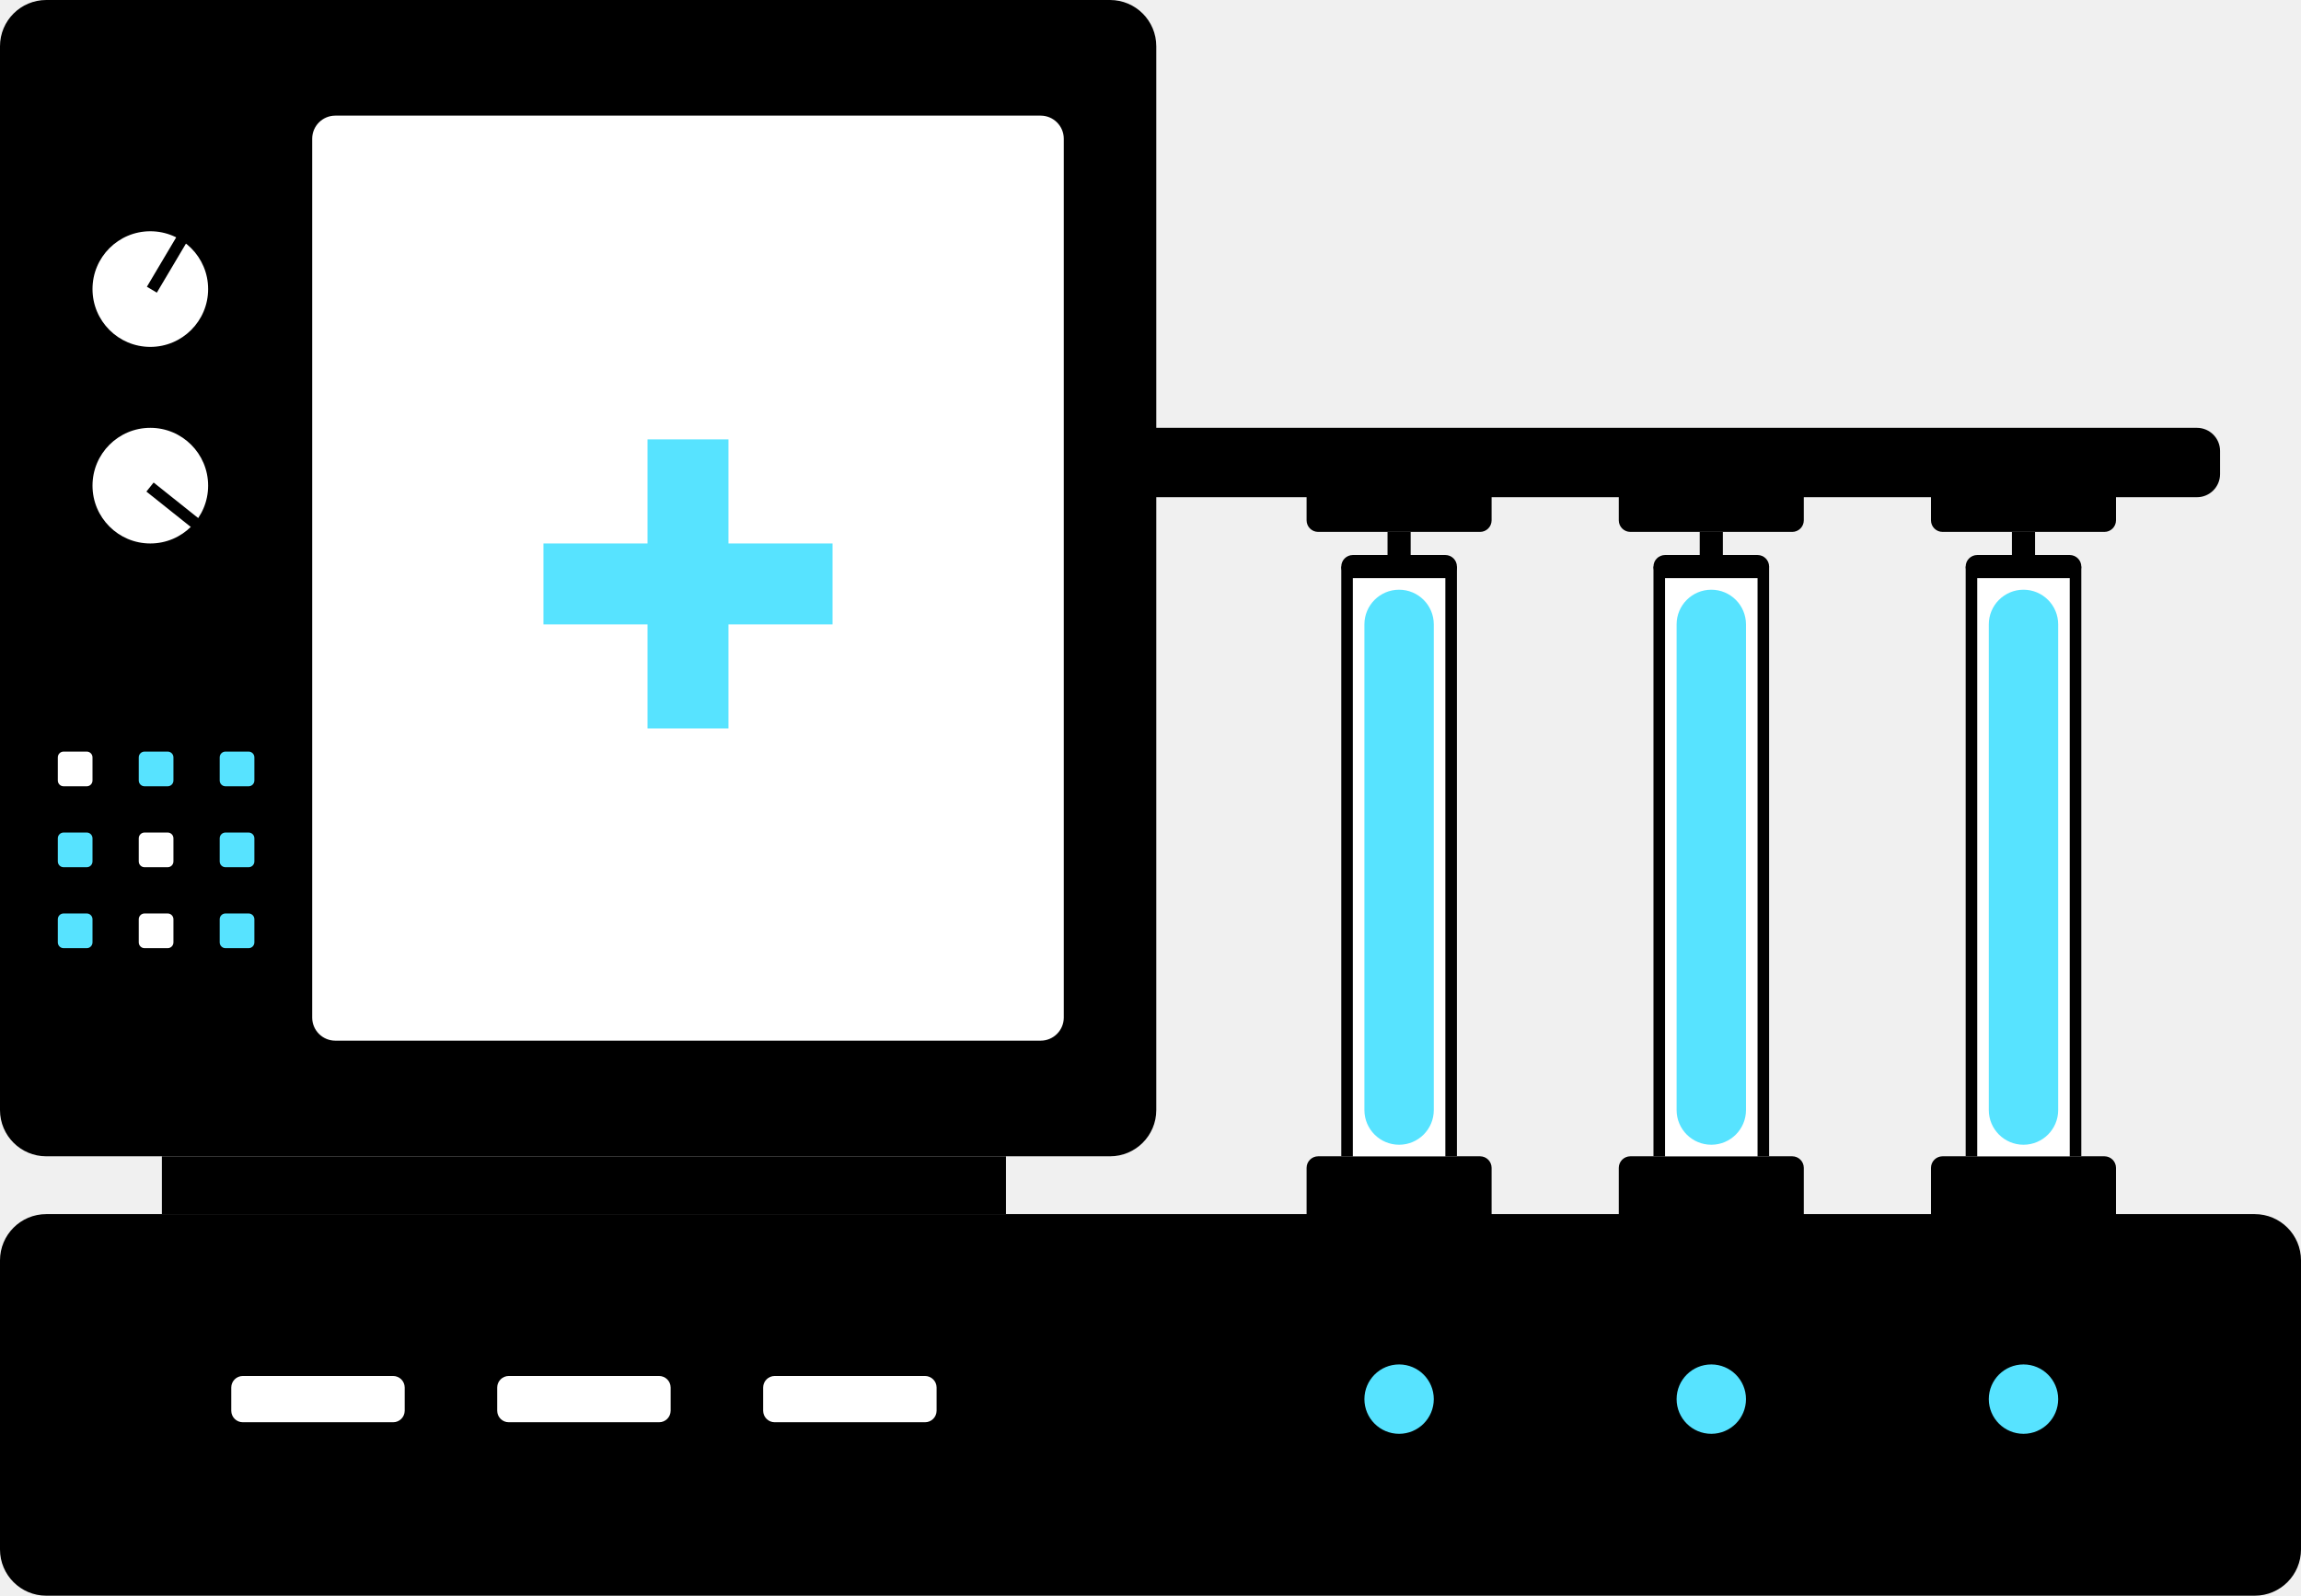
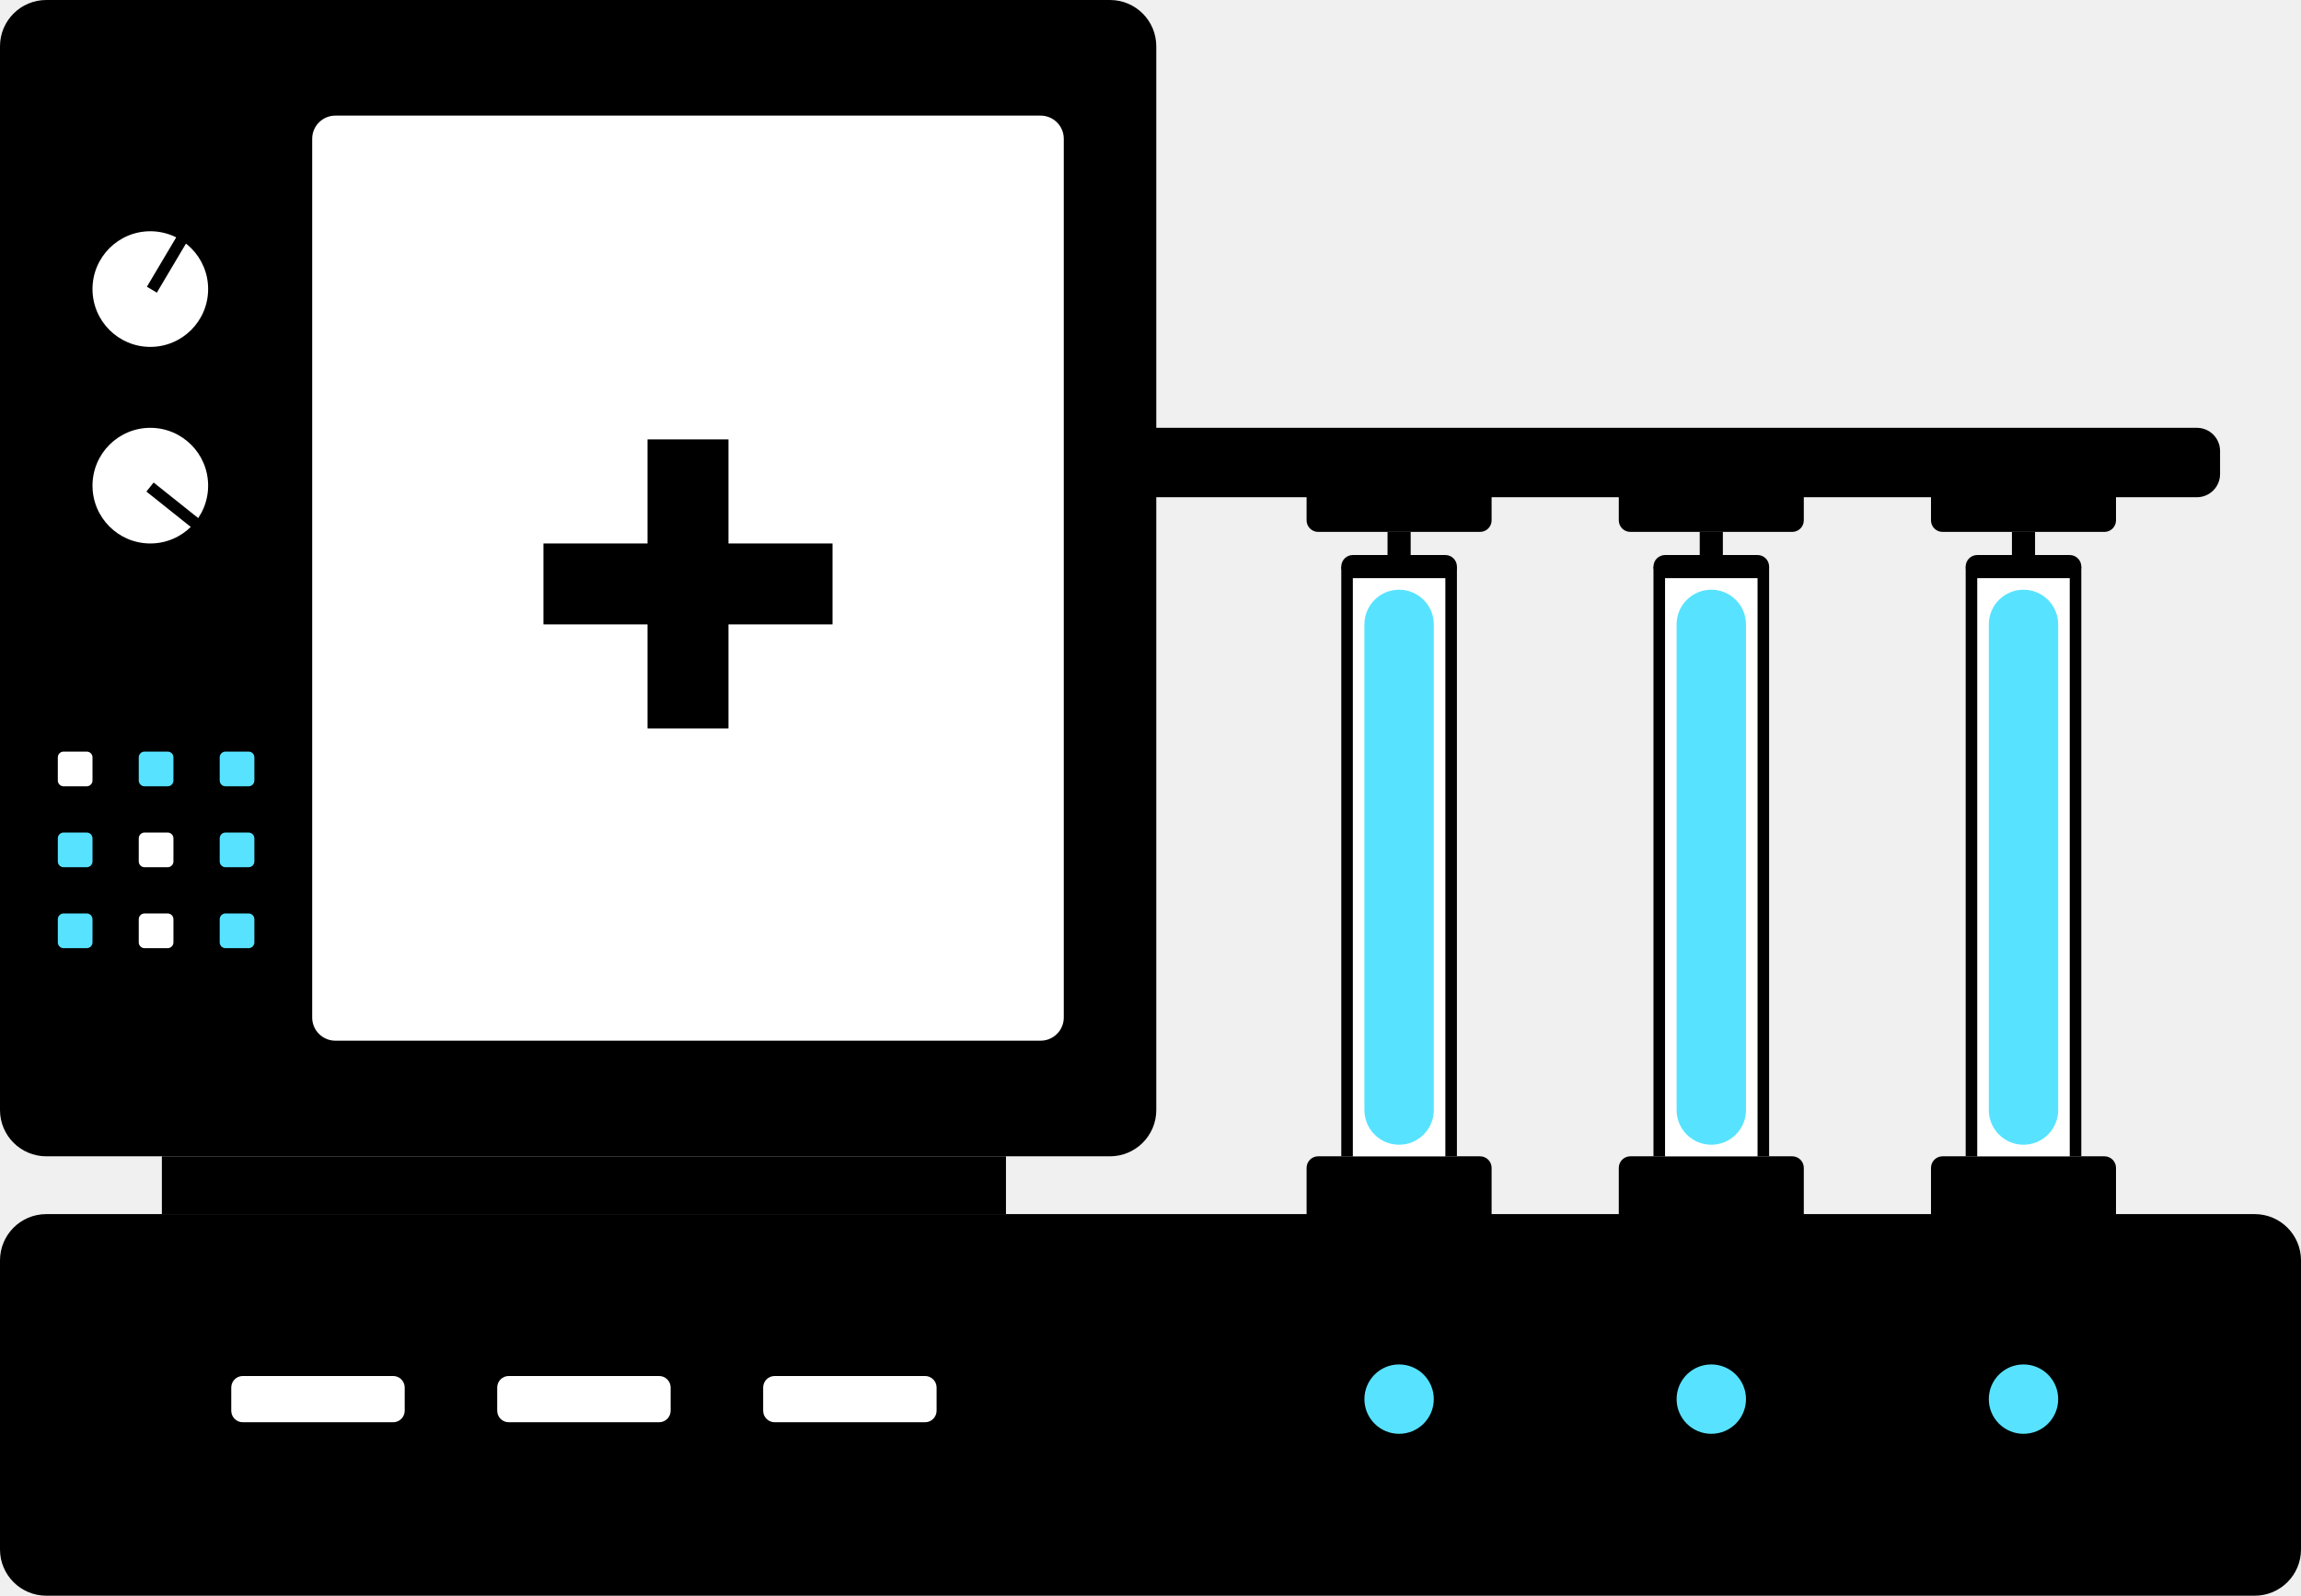
<svg xmlns="http://www.w3.org/2000/svg" width="199" height="138" viewBox="0 0 199 138" fill="none">
  <rect y="105" width="199" height="33" rx="4" fill="#000" />
  <rect width="100" height="100" rx="4" fill="#000" />
  <rect x="14" y="100" width="73" height="5" fill="#000" />
-   <rect x="27" y="10" width="65" height="80" rx="2" fill="white" />
-   <circle cx="13" cy="25" r="5" fill="white" />
-   <circle cx="13" cy="42" r="5" fill="white" />
-   <rect x="5" y="65" width="3" height="3" rx="0.5" fill="white" />
+   <rect x="27" y="10" width="65" height="80" rx="2" fill="#fff" />
+   <circle cx="13" cy="25" r="5" fill="#fff" />
+   <circle cx="13" cy="42" r="5" fill="#fff" />
+   <rect x="5" y="65" width="3" height="3" rx="0.5" fill="#fff" />
  <rect x="12" y="65" width="3" height="3" rx="0.5" fill="#57e3ff" />
  <rect x="19" y="65" width="3" height="3" rx="0.5" fill="#57e3ff" />
  <rect x="5" y="79" width="3" height="3" rx="0.5" fill="#57e3ff" />
-   <rect x="12" y="79" width="3" height="3" rx="0.5" fill="white" />
+   <rect x="12" y="79" width="3" height="3" rx="0.5" fill="#fff" />
  <rect x="19" y="79" width="3" height="3" rx="0.5" fill="#57e3ff" />
  <rect x="5" y="72" width="3" height="3" rx="0.5" fill="#57e3ff" />
-   <rect x="12" y="72" width="3" height="3" rx="0.5" fill="white" />
+   <rect x="12" y="72" width="3" height="3" rx="0.5" fill="#fff" />
  <rect x="19" y="72" width="3" height="3" rx="0.5" fill="#57e3ff" />
  <rect x="15.552" y="20" width="1" height="5.58" transform="rotate(30.6925 15.5521 20)" fill="#000" />
  <rect x="17.414" y="45.023" width="1" height="5.28" transform="rotate(128.565 17.4142 45.0225)" fill="#000" />
-   <rect x="56" y="38" width="7" height="25" fill="#57e3ff" />
-   <rect x="47" y="54" width="7" height="25" transform="rotate(-90 47 54)" fill="#57e3ff" />
-   <rect x="20" y="119" width="15" height="4" rx="1" fill="white" />
-   <rect x="43" y="119" width="15" height="4" rx="1" fill="white" />
-   <rect x="66" y="119" width="15" height="4" rx="1" fill="white" />
+   <rect x="56" y="38" width="7" height="25" fill="#000" />
+   <rect x="47" y="54" width="7" height="25" transform="rotate(-90 47 54)" fill="#000" />
+   <rect x="20" y="119" width="15" height="4" rx="1" fill="#fff" />
+   <rect x="43" y="119" width="15" height="4" rx="1" fill="#fff" />
+   <rect x="66" y="119" width="15" height="4" rx="1" fill="#fff" />
  <rect x="116" y="49" width="10" height="51" fill="#000" />
  <rect x="113" y="100" width="16" height="7" rx="1" fill="#000" />
  <rect x="113" y="39" width="16" height="7" rx="1" fill="#000" />
  <rect x="140" y="100" width="16" height="7" rx="1" fill="#000" />
  <rect x="167" y="100" width="16" height="7" rx="1" fill="#000" />
-   <rect x="117" y="49" width="8" height="51" fill="white" />
+   <rect x="117" y="49" width="8" height="51" fill="#fff" />
  <rect x="118" y="51" width="6" height="48" rx="3" fill="#57e3ff" />
  <rect x="96" y="37" width="96" height="6" rx="2" fill="#000" />
  <circle cx="121" cy="121" r="3" fill="#57e3ff" />
  <circle cx="148" cy="121" r="3" fill="#57e3ff" />
  <circle cx="175" cy="121" r="3" fill="#57e3ff" />
  <rect x="116" y="48" width="10" height="2" rx="1" fill="#000" />
  <rect x="120" y="46" width="2" height="2" fill="#000" />
  <rect x="143" y="49" width="10" height="51" fill="#000" />
  <rect x="140" y="39" width="16" height="7" rx="1" fill="#000" />
-   <rect x="144" y="49" width="8" height="51" fill="white" />
+   <rect x="144" y="49" width="8" height="51" fill="#fff" />
  <rect x="145" y="51" width="6" height="48" rx="3" fill="#57e3ff" />
  <rect x="143" y="48" width="10" height="2" rx="1" fill="#000" />
  <rect x="147" y="46" width="2" height="2" fill="#000" />
  <rect x="170" y="49" width="10" height="51" fill="#000" />
  <rect x="167" y="39" width="16" height="7" rx="1" fill="#000" />
-   <rect x="171" y="49" width="8" height="51" fill="white" />
+   <rect x="171" y="49" width="8" height="51" fill="#fff" />
  <rect x="172" y="51" width="6" height="48" rx="3" fill="#57e3ff" />
  <rect x="170" y="48" width="10" height="2" rx="1" fill="#000" />
  <rect x="174" y="46" width="2" height="2" fill="#000" />
</svg>
